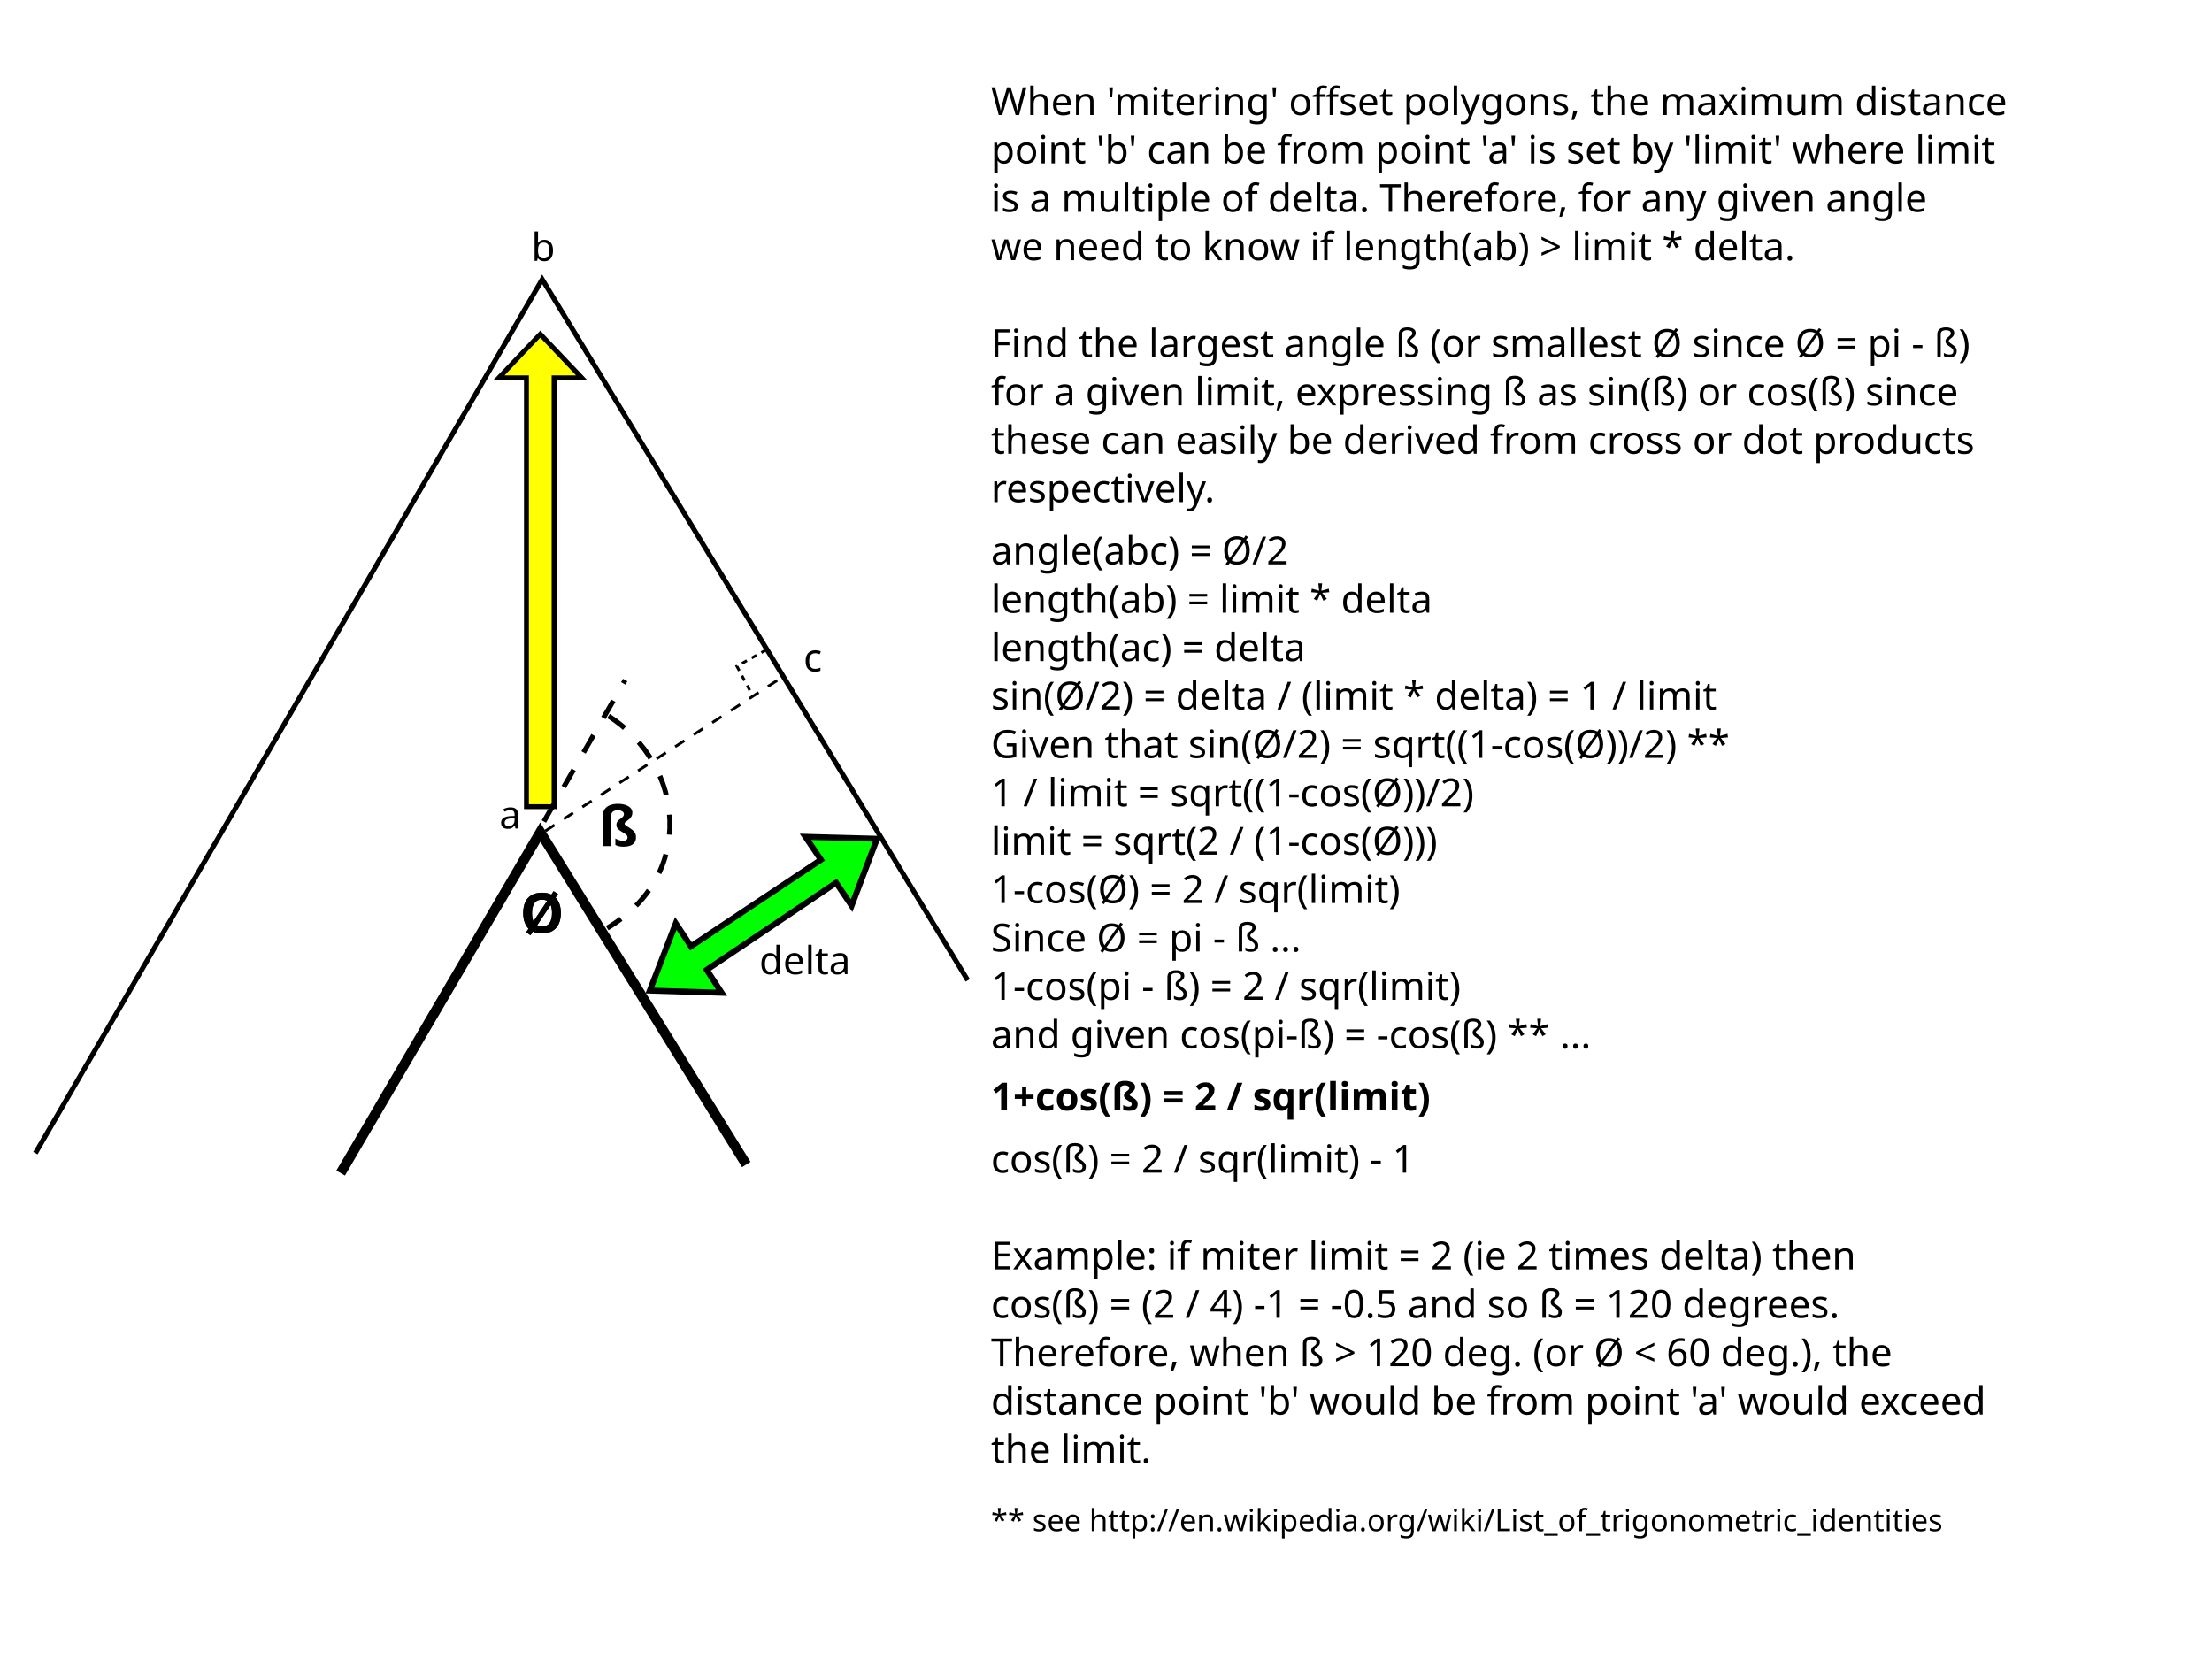
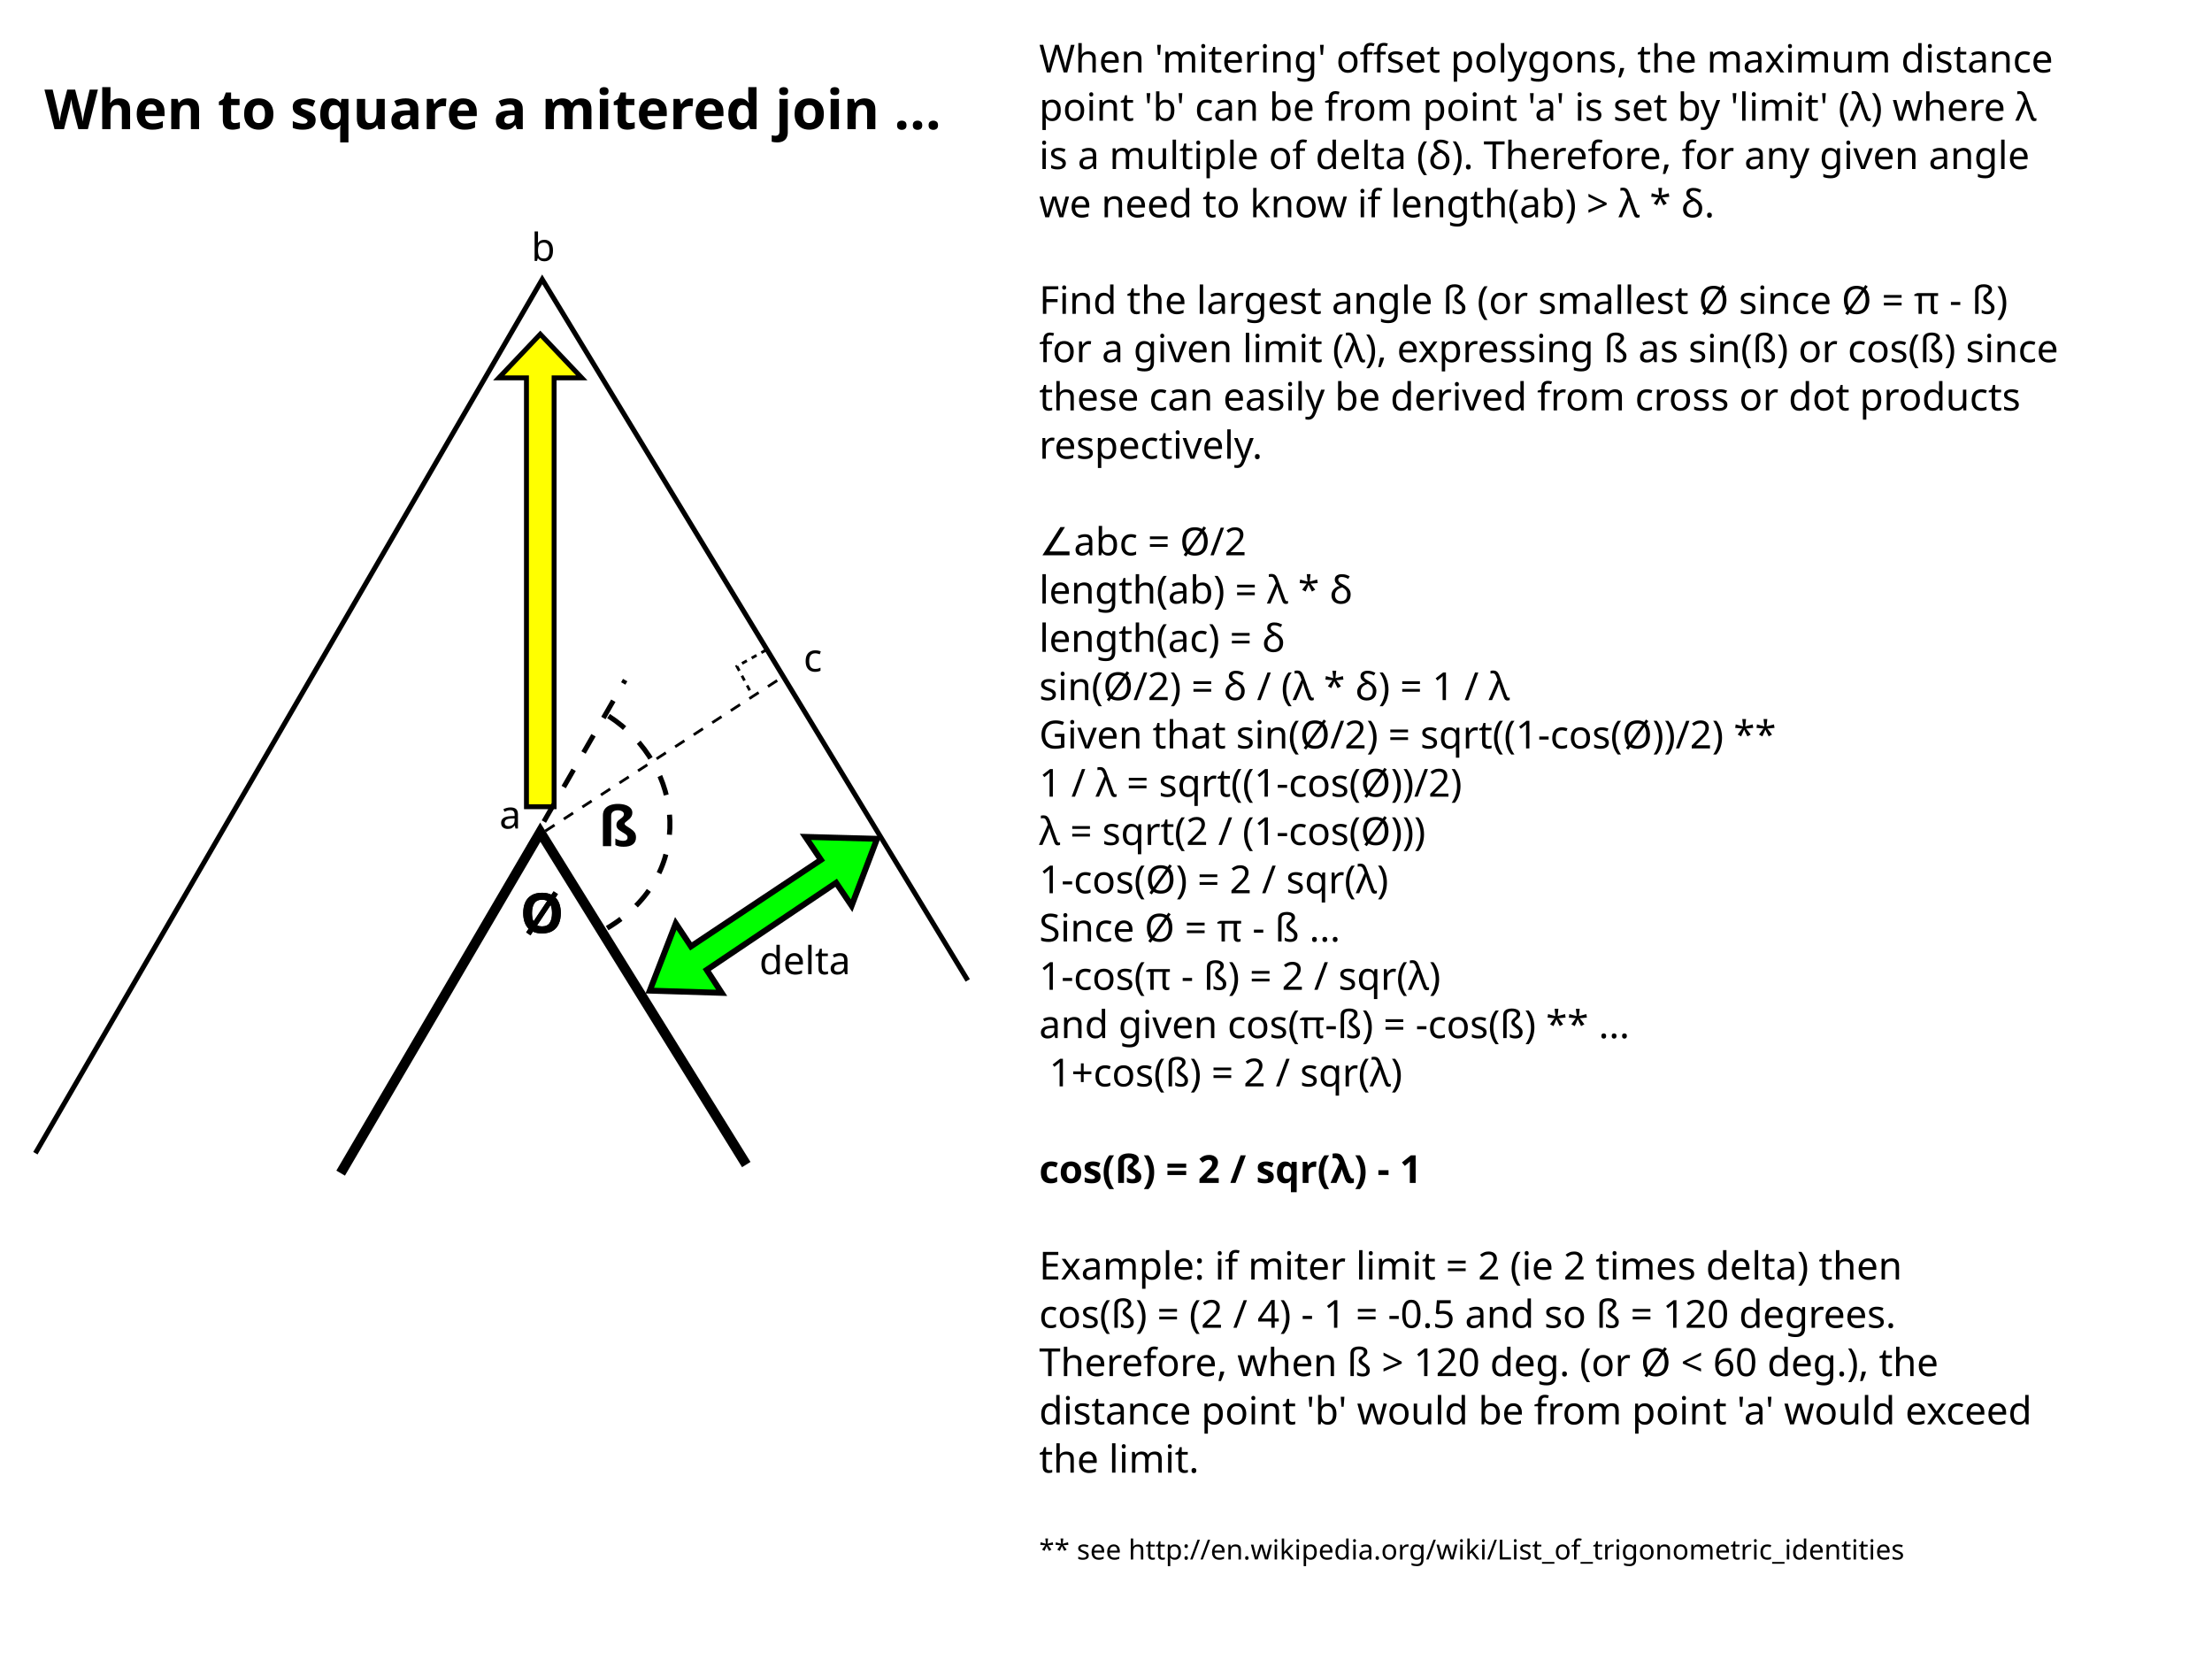
- <svg xmlns="http://www.w3.org/2000/svg" width="800" height="600" id="svg2" version="1.1">
+ <svg xmlns="http://www.w3.org/2000/svg" width="853.333" height="640" id="svg2" version="1.1">
  <defs id="defs4" />
-   <g id="layer1" transform="translate(-407.6,90.95)">
-     <path style="color:#000000;fill:none;stroke:#000000;stroke-width:1;stroke-linecap:butt;stroke-linejoin:miter;stroke-miterlimit:4;stroke-opacity:1;stroke-dasharray:4, 4;stroke-dashoffset:0;marker:none;visibility:visible;display:inline;overflow:visible;enable-background:accumulate" d="m 604.8,209.6 85.8,-55.7" id="path3907" />
-     <path style="color:#000000;fill:none;stroke:#000000;stroke-width:1.8;stroke-linecap:butt;stroke-linejoin:miter;stroke-miterlimit:4;stroke-opacity:1;stroke-dasharray:none;stroke-dashoffset:0;marker:none;visibility:visible;display:inline;overflow:visible;enable-background:accumulate" d="M 420.4,326.1 603.7,10.08 757.6,263.6" id="path2985" />
-     <text xml:space="preserve" style="font-size:20px;font-style:normal;font-variant:normal;font-weight:normal;font-stretch:normal;text-indent:0;text-align:start;text-decoration:none;line-height:125%;letter-spacing:0px;word-spacing:0px;text-transform:none;direction:ltr;block-progression:tb;writing-mode:lr-tb;text-anchor:start;baseline-shift:baseline;color:#000000;fill:#000000;fill-opacity:1;fill-rule:nonzero;stroke:none;stroke-width:1px;marker:none;visibility:visible;display:inline;overflow:visible;enable-background:accumulate;font-family:Tahoma;-inkscape-font-specification:Tahoma" x="624.097" y="215.065" id="text3861">
-       <tspan id="tspan3863" x="624.097" y="215.065" style="font-weight:bold;-inkscape-font-specification:Tahoma Bold">ß</tspan>
+   <g id="layer1" transform="translate(-434.7733,97.01333)">
+     <path style="color:#000000;display:inline;overflow:visible;visibility:visible;fill:none;stroke:#000000;stroke-width:1.067;stroke-linecap:butt;stroke-linejoin:miter;stroke-miterlimit:4;stroke-dasharray:4.267, 4.267;stroke-dashoffset:0;stroke-opacity:1;marker:none;enable-background:accumulate" d="M 645.12,223.573 736.64,164.16" id="path3907" />
+     <path style="color:#000000;display:inline;overflow:visible;visibility:visible;fill:none;stroke:#000000;stroke-width:1.92;stroke-linecap:butt;stroke-linejoin:miter;stroke-miterlimit:4;stroke-dasharray:none;stroke-dashoffset:0;stroke-opacity:1;marker:none;enable-background:accumulate" d="m 448.427,347.84 195.52,-337.088 164.16,270.421" id="path2985" />
+     <text xml:space="preserve" style="color:#000000;font-style:normal;font-variant:normal;font-weight:normal;font-stretch:normal;font-size:12.8px;line-height:0%;font-family:Tahoma;-inkscape-font-specification:Tahoma;text-indent:0;text-align:start;text-decoration:none;text-decoration-line:none;letter-spacing:0px;word-spacing:0px;text-transform:none;writing-mode:lr-tb;direction:ltr;baseline-shift:baseline;text-anchor:start;display:inline;overflow:visible;visibility:visible;fill:#000000;fill-opacity:1;fill-rule:nonzero;stroke:none;stroke-width:1.067px;marker:none;enable-background:accumulate" x="665.704" y="229.402" id="text3861">
+       <tspan id="tspan3863" x="665.704" y="229.402" style="font-weight:bold;font-size:21.333px;line-height:1.25;-inkscape-font-specification:'Tahoma Bold';stroke-width:1.067px">ß</tspan>
    </text>
-     <path id="path3857-2" d="m 603,29.9 15,15.8 -10,0 0,155.1 -10,0 0,-155.1 -10,0 z" style="color:#000000;fill:#ffff00;fill-opacity:1;stroke:#000000;stroke-width:1.776;stroke-linecap:butt;stroke-linejoin:miter;stroke-miterlimit:4;stroke-opacity:1;stroke-dasharray:none;stroke-dashoffset:0;marker:none;visibility:visible;display:inline;overflow:visible;enable-background:accumulate" />
-     <text xml:space="preserve" style="font-size:10px;font-style:normal;font-variant:normal;font-weight:normal;font-stretch:normal;text-indent:0;text-align:start;text-decoration:none;line-height:125%;letter-spacing:0px;word-spacing:0px;text-transform:none;direction:ltr;block-progression:tb;writing-mode:lr-tb;text-anchor:start;baseline-shift:baseline;color:#000000;fill:#000000;fill-opacity:1;fill-rule:nonzero;stroke:none;stroke-width:1px;marker:none;visibility:visible;display:inline;overflow:visible;enable-background:accumulate;font-family:Tahoma;-inkscape-font-specification:Tahoma" x="682.2" y="261.375" id="text3952">
-       <tspan id="tspan3954" x="682.2" y="261.375" style="font-size:14px">delta</tspan>
+     <path id="path3857-2" d="m 643.2,31.893 16,16.853 H 648.533 V 214.187 H 637.867 V 48.747 H 627.2 Z" style="color:#000000;display:inline;overflow:visible;visibility:visible;fill:#ffff00;fill-opacity:1;stroke:#000000;stroke-width:1.894;stroke-linecap:butt;stroke-linejoin:miter;stroke-miterlimit:4;stroke-dasharray:none;stroke-dashoffset:0;stroke-opacity:1;marker:none;enable-background:accumulate" />
+     <text xml:space="preserve" style="color:#000000;font-style:normal;font-variant:normal;font-weight:normal;font-stretch:normal;font-size:12.8px;line-height:0%;font-family:Tahoma;-inkscape-font-specification:Tahoma;text-indent:0;text-align:start;text-decoration:none;text-decoration-line:none;letter-spacing:0px;word-spacing:0px;text-transform:none;writing-mode:lr-tb;direction:ltr;baseline-shift:baseline;text-anchor:start;display:inline;overflow:visible;visibility:visible;fill:#000000;fill-opacity:1;fill-rule:nonzero;stroke:none;stroke-width:1.067px;marker:none;enable-background:accumulate" x="727.68" y="278.8" id="text3952">
+       <tspan id="tspan3954" x="727.68" y="278.8" style="font-size:14.933px;line-height:1.25;stroke-width:1.067px">delta</tspan>
    </text>
-     <text xml:space="preserve" style="font-size:10px;font-style:normal;font-variant:normal;font-weight:normal;font-stretch:normal;text-indent:0;text-align:start;text-decoration:none;line-height:125%;letter-spacing:0px;word-spacing:0px;text-transform:none;direction:ltr;block-progression:tb;writing-mode:lr-tb;text-anchor:start;baseline-shift:baseline;color:#000000;fill:#000000;fill-opacity:1;fill-rule:nonzero;stroke:none;stroke-width:1px;marker:none;visibility:visible;display:inline;overflow:visible;enable-background:accumulate;font-family:Tahoma;-inkscape-font-specification:Tahoma" x="698.2" y="151.875" id="text3977">
-       <tspan id="tspan3979" x="698.2" y="151.875" style="font-size:14px">c</tspan>
+     <text xml:space="preserve" style="color:#000000;font-style:normal;font-variant:normal;font-weight:normal;font-stretch:normal;font-size:12.8px;line-height:0%;font-family:Tahoma;-inkscape-font-specification:Tahoma;text-indent:0;text-align:start;text-decoration:none;text-decoration-line:none;letter-spacing:0px;word-spacing:0px;text-transform:none;writing-mode:lr-tb;direction:ltr;baseline-shift:baseline;text-anchor:start;display:inline;overflow:visible;visibility:visible;fill:#000000;fill-opacity:1;fill-rule:nonzero;stroke:none;stroke-width:1.067px;marker:none;enable-background:accumulate" x="744.747" y="162" id="text3977">
+       <tspan id="tspan3979" x="744.747" y="162" style="font-size:14.933px;line-height:1.25;stroke-width:1.067px">c</tspan>
    </text>
-     <text xml:space="preserve" style="font-size:10px;font-style:normal;font-variant:normal;font-weight:normal;font-stretch:normal;text-indent:0;text-align:start;text-decoration:none;line-height:125%;letter-spacing:0px;word-spacing:0px;text-transform:none;direction:ltr;block-progression:tb;writing-mode:lr-tb;text-anchor:start;baseline-shift:baseline;color:#000000;fill:#000000;fill-opacity:1;fill-rule:nonzero;stroke:none;stroke-width:1px;marker:none;visibility:visible;display:inline;overflow:visible;enable-background:accumulate;font-family:Tahoma;-inkscape-font-specification:Tahoma" x="599.761" y="3.396" id="text3977-5-1-2">
-       <tspan id="tspan3979-1-5-7" x="599.761" y="3.396" style="font-size:14px">b</tspan>
+     <text xml:space="preserve" style="color:#000000;font-style:normal;font-variant:normal;font-weight:normal;font-stretch:normal;font-size:12.8px;line-height:0%;font-family:Tahoma;-inkscape-font-specification:Tahoma;text-indent:0;text-align:start;text-decoration:none;text-decoration-line:none;letter-spacing:0px;word-spacing:0px;text-transform:none;writing-mode:lr-tb;direction:ltr;baseline-shift:baseline;text-anchor:start;display:inline;overflow:visible;visibility:visible;fill:#000000;fill-opacity:1;fill-rule:nonzero;stroke:none;stroke-width:1.067px;marker:none;enable-background:accumulate" x="639.745" y="3.622" id="text3977-5-1-2">
+       <tspan id="tspan3979-1-5-7" x="639.745" y="3.622" style="font-size:14.933px;line-height:1.25;stroke-width:1.067px">b</tspan>
    </text>
-     <text xml:space="preserve" style="font-size:14px;font-style:normal;font-variant:normal;font-weight:normal;font-stretch:normal;text-indent:0;text-align:start;text-decoration:none;line-height:125%;letter-spacing:0px;word-spacing:0px;text-transform:none;direction:ltr;block-progression:tb;writing-mode:lr-tb;text-anchor:start;baseline-shift:baseline;color:#000000;fill:#000000;fill-opacity:1;fill-rule:nonzero;stroke:none;stroke-width:1px;marker:none;visibility:visible;display:inline;overflow:visible;enable-background:accumulate;font-family:Tahoma;-inkscape-font-specification:Tahoma" x="766" y="-49.35" id="text4077">
-       <tspan x="766" y="-49.35" id="tspan4087">When 'mitering' offset polygons, the maximum distance </tspan>
-       <tspan x="766" y="-31.85" id="tspan3063">point 'b' can be from point 'a' is set by 'limit' where limit </tspan>
-       <tspan x="766" y="-14.35" id="tspan3065">is a multiple of delta. Therefore, for any given angle</tspan>
-       <tspan x="766" y="3.15" id="tspan3067">we need to know if length(ab) &gt; limit * delta.</tspan>
-       <tspan x="766" y="20.65" id="tspan4083" />
-       <tspan x="766" y="38.15" id="tspan3890">Find the largest angle ß (or smallest Ø since Ø = pi - ß) </tspan>
-       <tspan x="766" y="55.65" id="tspan3904">for a given limit, expressing ß as sin(ß) or cos(ß) since</tspan>
-       <tspan x="766" y="73.15" id="tspan3908">these can easily be derived from cross or dot products </tspan>
-       <tspan x="766" y="90.65" id="tspan3916">respectively.</tspan>
-       <tspan x="766" y="98.598" id="tspan3884" style="font-size:4px"> </tspan>
-       <tspan x="766" y="113.15" id="tspan3888">angle(abc) = Ø/2 </tspan>
-       <tspan x="766" y="130.65" id="tspan3083">length(ab) = limit * delta</tspan>
-       <tspan x="766" y="148.15" id="tspan3087">length(ac) = delta</tspan>
-       <tspan x="766" y="165.65" id="tspan3089">sin(Ø/2) = delta / (limit * delta) = 1 / limit</tspan>
-       <tspan x="766" y="183.15" id="tspan3157">Given that sin(Ø/2) = sqrt((1-cos(Ø))/2) **</tspan>
-       <tspan x="766" y="200.65" id="tspan3151">1 / limit = sqrt((1-cos(Ø))/2)</tspan>
-       <tspan x="766" y="218.15" id="tspan3161">limit = sqrt(2 / (1-cos(Ø)))</tspan>
-       <tspan x="766" y="235.65" id="tspan3815" style="font-weight:normal">1-cos(Ø) = 2 / sqr(limit) </tspan>
-       <tspan x="766" y="253.15" id="tspan3043">Since Ø = pi - ß ...</tspan>
-       <tspan x="766" y="270.65" id="tspan3868">1-cos(pi - ß) = 2 / sqr(limit)</tspan>
-       <tspan x="766" y="288.15" id="tspan3047">and given cos(pi-ß) = -cos(ß) ** ... </tspan>
-       <tspan x="766" y="296.098" style="font-size:4px;font-weight:normal" id="tspan3823"> </tspan>
-       <tspan x="766" y="310.65" style="font-weight:bold" id="tspan3122">1+cos(ß) = 2 / sqr(limit) </tspan>
-       <tspan x="766" y="318.598" style="font-size:4px;font-weight:normal" id="tspan3118"> </tspan>
-       <tspan x="766" y="333.15" style="font-weight:normal" id="tspan3114">cos(ß) = 2 / sqr(limit) - 1</tspan>
-       <tspan x="766" y="350.65" style="font-weight:bold" id="tspan3051" />
-       <tspan x="766" y="368.15" style="font-weight:normal" id="tspan3066">Example: if miter limit = 2 (ie 2 times delta) then </tspan>
-       <tspan x="766" y="385.65" style="font-weight:normal" id="tspan3070">cos(ß) = (2 / 4) -1 = -0.5 and so ß = 120 degrees. </tspan>
-       <tspan x="766" y="403.15" style="font-weight:normal" id="tspan3072">Therefore, when ß &gt; 120 deg. (or Ø &lt; 60 deg.), the</tspan>
-       <tspan x="766" y="420.65" style="font-weight:normal" id="tspan3090">distance point 'b' would be from point 'a' would exceed </tspan>
-       <tspan x="766" y="438.15" style="font-weight:normal" id="tspan3094">the limit.</tspan>
-       <tspan x="766" y="446.098" id="tspan3171" style="font-size:4px;font-weight:bold">   </tspan>
-       <tspan x="766" y="451.098" style="font-size:4px;font-weight:bold" id="tspan3049" />
-       <tspan x="766" y="462.785" id="tspan3163" style="font-size:11px">** see http://en.wikipedia.org/wiki/List_of_trigonometric_identities</tspan>
-       <tspan x="766" y="476.535" id="tspan3153" />
-       <tspan x="766" y="490.285" id="tspan3145" />
-       <tspan x="766" y="504.035" id="tspan4124" style="font-weight:bold" />
-       <tspan x="766" y="517.784" id="tspan4116" />
-       <tspan x="766" y="531.534" id="tspan4095" />
+     <text xml:space="preserve" style="color:#000000;font-style:normal;font-variant:normal;font-weight:normal;font-stretch:normal;font-size:12.8px;line-height:0%;font-family:Tahoma;-inkscape-font-specification:Tahoma;text-indent:0;text-align:start;text-decoration:none;text-decoration-line:none;letter-spacing:0px;word-spacing:0px;text-transform:none;writing-mode:lr-tb;direction:ltr;baseline-shift:baseline;text-anchor:start;display:inline;overflow:visible;visibility:visible;fill:#000000;fill-opacity:1;fill-rule:nonzero;stroke:none;stroke-width:1.067px;marker:none;enable-background:accumulate" x="835.645" y="-69.074" id="text4077">
+       <tspan x="835.645" y="-69.074" id="tspan4087" style="font-style:normal;font-variant:normal;font-weight:normal;font-stretch:normal;font-size:14.9px;line-height:1.25;font-family:sans-serif;-inkscape-font-specification:'sans-serif, Normal';font-variant-ligatures:normal;font-variant-caps:normal;font-variant-numeric:normal;font-feature-settings:normal;text-align:start;writing-mode:lr-tb;text-anchor:start;stroke-width:1.067px">When 'mitering' offset polygons, the maximum distance </tspan>
+       <tspan x="835.645" y="-50.449" id="tspan3063" style="font-style:normal;font-variant:normal;font-weight:normal;font-stretch:normal;font-size:14.9px;line-height:1.25;font-family:sans-serif;-inkscape-font-specification:'sans-serif, Normal';font-variant-ligatures:normal;font-variant-caps:normal;font-variant-numeric:normal;font-feature-settings:normal;text-align:start;writing-mode:lr-tb;text-anchor:start;stroke-width:1.067px">point 'b' can be from point 'a' is set by 'limit' (λ) where λ</tspan>
+       <tspan x="835.645" y="-31.824" id="tspan3065" style="font-style:normal;font-variant:normal;font-weight:normal;font-stretch:normal;font-size:14.9px;line-height:1.25;font-family:sans-serif;-inkscape-font-specification:'sans-serif, Normal';font-variant-ligatures:normal;font-variant-caps:normal;font-variant-numeric:normal;font-feature-settings:normal;text-align:start;writing-mode:lr-tb;text-anchor:start;stroke-width:1.067px">is a multiple of delta (δ). Therefore, for any given angle</tspan>
+       <tspan x="835.645" y="-13.199" id="tspan3067" style="font-style:normal;font-variant:normal;font-weight:normal;font-stretch:normal;font-size:14.9px;line-height:1.25;font-family:sans-serif;-inkscape-font-specification:'sans-serif, Normal';font-variant-ligatures:normal;font-variant-caps:normal;font-variant-numeric:normal;font-feature-settings:normal;text-align:start;writing-mode:lr-tb;text-anchor:start;stroke-width:1.067px">we need to know if length(ab) &gt; λ * δ.</tspan>
+       <tspan x="835.645" y="5.426" id="tspan4083" style="font-style:normal;font-variant:normal;font-weight:normal;font-stretch:normal;font-size:14.9px;line-height:1.25;font-family:sans-serif;-inkscape-font-specification:'sans-serif, Normal';font-variant-ligatures:normal;font-variant-caps:normal;font-variant-numeric:normal;font-feature-settings:normal;text-align:start;writing-mode:lr-tb;text-anchor:start;stroke-width:1.067px"> </tspan>
+       <tspan x="835.645" y="24.051" id="tspan3890" style="font-style:normal;font-variant:normal;font-weight:normal;font-stretch:normal;font-size:14.9px;line-height:1.25;font-family:sans-serif;-inkscape-font-specification:'sans-serif, Normal';font-variant-ligatures:normal;font-variant-caps:normal;font-variant-numeric:normal;font-feature-settings:normal;text-align:start;writing-mode:lr-tb;text-anchor:start;stroke-width:1.067px">Find the largest angle ß (or smallest Ø since Ø = π - ß) </tspan>
+       <tspan x="835.645" y="42.676" id="tspan3904" style="font-style:normal;font-variant:normal;font-weight:normal;font-stretch:normal;font-size:14.9px;line-height:1.25;font-family:sans-serif;-inkscape-font-specification:'sans-serif, Normal';font-variant-ligatures:normal;font-variant-caps:normal;font-variant-numeric:normal;font-feature-settings:normal;text-align:start;writing-mode:lr-tb;text-anchor:start;stroke-width:1.067px">for a given limit (λ), expressing ß as sin(ß) or cos(ß) since</tspan>
+       <tspan x="835.645" y="61.301" id="tspan3908" style="font-style:normal;font-variant:normal;font-weight:normal;font-stretch:normal;font-size:14.9px;line-height:1.25;font-family:sans-serif;-inkscape-font-specification:'sans-serif, Normal';font-variant-ligatures:normal;font-variant-caps:normal;font-variant-numeric:normal;font-feature-settings:normal;text-align:start;writing-mode:lr-tb;text-anchor:start;stroke-width:1.067px">these can easily be derived from cross or dot products </tspan>
+       <tspan x="835.645" y="79.926" id="tspan3916" style="font-style:normal;font-variant:normal;font-weight:normal;font-stretch:normal;font-size:14.9px;line-height:1.25;font-family:sans-serif;-inkscape-font-specification:'sans-serif, Normal';font-variant-ligatures:normal;font-variant-caps:normal;font-variant-numeric:normal;font-feature-settings:normal;text-align:start;writing-mode:lr-tb;text-anchor:start;stroke-width:1.067px">respectively.</tspan>
+       <tspan x="835.645" y="98.551" id="tspan3884" style="font-style:normal;font-variant:normal;font-weight:normal;font-stretch:normal;font-size:14.9px;line-height:1.25;font-family:sans-serif;-inkscape-font-specification:'sans-serif, Normal';font-variant-ligatures:normal;font-variant-caps:normal;font-variant-numeric:normal;font-feature-settings:normal;text-align:start;writing-mode:lr-tb;text-anchor:start;stroke-width:1.067px"> </tspan>
+       <tspan x="835.645" y="117.176" id="tspan3888" style="font-style:normal;font-variant:normal;font-weight:normal;font-stretch:normal;font-size:14.9px;line-height:1.25;font-family:sans-serif;-inkscape-font-specification:'sans-serif, Normal';font-variant-ligatures:normal;font-variant-caps:normal;font-variant-numeric:normal;font-feature-settings:normal;text-align:start;writing-mode:lr-tb;text-anchor:start;stroke-width:1.067px">∠abc = Ø/2 </tspan>
+       <tspan x="835.645" y="135.801" id="tspan3083" style="font-style:normal;font-variant:normal;font-weight:normal;font-stretch:normal;font-size:14.9px;line-height:1.25;font-family:sans-serif;-inkscape-font-specification:'sans-serif, Normal';font-variant-ligatures:normal;font-variant-caps:normal;font-variant-numeric:normal;font-feature-settings:normal;text-align:start;writing-mode:lr-tb;text-anchor:start;stroke-width:1.067px">length(ab) = λ * δ</tspan>
+       <tspan x="835.645" y="154.426" id="tspan3087" style="font-style:normal;font-variant:normal;font-weight:normal;font-stretch:normal;font-size:14.9px;line-height:1.25;font-family:sans-serif;-inkscape-font-specification:'sans-serif, Normal';font-variant-ligatures:normal;font-variant-caps:normal;font-variant-numeric:normal;font-feature-settings:normal;text-align:start;writing-mode:lr-tb;text-anchor:start;stroke-width:1.067px">length(ac) = δ</tspan>
+       <tspan x="835.645" y="173.051" id="tspan3089" style="font-style:normal;font-variant:normal;font-weight:normal;font-stretch:normal;font-size:14.9px;line-height:1.25;font-family:sans-serif;-inkscape-font-specification:'sans-serif, Normal';font-variant-ligatures:normal;font-variant-caps:normal;font-variant-numeric:normal;font-feature-settings:normal;text-align:start;writing-mode:lr-tb;text-anchor:start;stroke-width:1.067px">sin(Ø/2) = δ / (λ * δ) = 1 / λ</tspan>
+       <tspan x="835.645" y="191.676" id="tspan3157" style="font-style:normal;font-variant:normal;font-weight:normal;font-stretch:normal;font-size:14.9px;line-height:1.25;font-family:sans-serif;-inkscape-font-specification:'sans-serif, Normal';font-variant-ligatures:normal;font-variant-caps:normal;font-variant-numeric:normal;font-feature-settings:normal;text-align:start;writing-mode:lr-tb;text-anchor:start;stroke-width:1.067px">Given that sin(Ø/2) = sqrt((1-cos(Ø))/2) **</tspan>
+       <tspan x="835.645" y="210.301" id="tspan3151" style="font-style:normal;font-variant:normal;font-weight:normal;font-stretch:normal;font-size:14.9px;line-height:1.25;font-family:sans-serif;-inkscape-font-specification:'sans-serif, Normal';font-variant-ligatures:normal;font-variant-caps:normal;font-variant-numeric:normal;font-feature-settings:normal;text-align:start;writing-mode:lr-tb;text-anchor:start;stroke-width:1.067px">1 / λ = sqrt((1-cos(Ø))/2)</tspan>
+       <tspan x="835.645" y="228.926" id="tspan3161" style="font-style:normal;font-variant:normal;font-weight:normal;font-stretch:normal;font-size:14.9px;line-height:1.25;font-family:sans-serif;-inkscape-font-specification:'sans-serif, Normal';font-variant-ligatures:normal;font-variant-caps:normal;font-variant-numeric:normal;font-feature-settings:normal;text-align:start;writing-mode:lr-tb;text-anchor:start;stroke-width:1.067px">λ = sqrt(2 / (1-cos(Ø)))</tspan>
+       <tspan x="835.645" y="247.551" id="tspan3815" style="font-style:normal;font-variant:normal;font-weight:normal;font-stretch:normal;font-size:14.9px;line-height:1.25;font-family:sans-serif;-inkscape-font-specification:'sans-serif, Normal';font-variant-ligatures:normal;font-variant-caps:normal;font-variant-numeric:normal;font-feature-settings:normal;text-align:start;writing-mode:lr-tb;text-anchor:start;stroke-width:1.067px">1-cos(Ø) = 2 / sqr(λ) </tspan>
+       <tspan x="835.645" y="266.176" id="tspan3043" style="font-style:normal;font-variant:normal;font-weight:normal;font-stretch:normal;font-size:14.9px;line-height:1.25;font-family:sans-serif;-inkscape-font-specification:'sans-serif, Normal';font-variant-ligatures:normal;font-variant-caps:normal;font-variant-numeric:normal;font-feature-settings:normal;text-align:start;writing-mode:lr-tb;text-anchor:start;stroke-width:1.067px">Since Ø = π - ß ...</tspan>
+       <tspan x="835.645" y="284.801" id="tspan3868" style="font-style:normal;font-variant:normal;font-weight:normal;font-stretch:normal;font-size:14.9px;line-height:1.25;font-family:sans-serif;-inkscape-font-specification:'sans-serif, Normal';font-variant-ligatures:normal;font-variant-caps:normal;font-variant-numeric:normal;font-feature-settings:normal;text-align:start;writing-mode:lr-tb;text-anchor:start;stroke-width:1.067px">1-cos(π - ß) = 2 / sqr(λ)</tspan>
+       <tspan x="835.645" y="303.426" id="tspan3047" style="font-style:normal;font-variant:normal;font-weight:normal;font-stretch:normal;font-size:14.9px;line-height:1.25;font-family:sans-serif;-inkscape-font-specification:'sans-serif, Normal';font-variant-ligatures:normal;font-variant-caps:normal;font-variant-numeric:normal;font-feature-settings:normal;text-align:start;writing-mode:lr-tb;text-anchor:start;stroke-width:1.067px">and given cos(π-ß) = -cos(ß) ** ... </tspan>
+       <tspan x="835.645" y="322.051" style="font-style:normal;font-variant:normal;font-weight:normal;font-stretch:normal;font-size:14.9px;line-height:1.25;font-family:sans-serif;-inkscape-font-specification:'sans-serif, Normal';font-variant-ligatures:normal;font-variant-caps:normal;font-variant-numeric:normal;font-feature-settings:normal;text-align:start;writing-mode:lr-tb;text-anchor:start;stroke-width:1.067px" id="tspan3122"> 1+cos(ß) = 2 / sqr(λ) </tspan>
+       <tspan x="835.645" y="340.676" style="font-style:normal;font-variant:normal;font-weight:normal;font-stretch:normal;font-size:14.9px;line-height:1.25;font-family:sans-serif;-inkscape-font-specification:'sans-serif, Normal';font-variant-ligatures:normal;font-variant-caps:normal;font-variant-numeric:normal;font-feature-settings:normal;text-align:start;writing-mode:lr-tb;text-anchor:start;stroke-width:1.067px" id="tspan3118"> </tspan>
+       <tspan x="835.645" y="359.301" style="font-style:normal;font-variant:normal;font-weight:bold;font-stretch:normal;font-size:14.9px;line-height:1.25;font-family:sans-serif;-inkscape-font-specification:'sans-serif, Normal';font-variant-ligatures:normal;font-variant-caps:normal;font-variant-numeric:normal;font-feature-settings:normal;text-align:start;writing-mode:lr-tb;text-anchor:start;stroke-width:1.067px" id="tspan3114">cos(ß) = 2 / sqr(λ) - 1</tspan>
+       <tspan x="835.645" y="377.926" style="font-style:normal;font-variant:normal;font-weight:normal;font-stretch:normal;font-size:14.9px;line-height:1.25;font-family:sans-serif;-inkscape-font-specification:'sans-serif, Normal';font-variant-ligatures:normal;font-variant-caps:normal;font-variant-numeric:normal;font-feature-settings:normal;text-align:start;writing-mode:lr-tb;text-anchor:start;stroke-width:1.067px" id="tspan3051"> </tspan>
+       <tspan x="835.645" y="396.551" style="font-style:normal;font-variant:normal;font-weight:normal;font-stretch:normal;font-size:14.9px;line-height:1.25;font-family:sans-serif;-inkscape-font-specification:'sans-serif, Normal';font-variant-ligatures:normal;font-variant-caps:normal;font-variant-numeric:normal;font-feature-settings:normal;text-align:start;writing-mode:lr-tb;text-anchor:start;stroke-width:1.067px" id="tspan3066">Example: if miter limit = 2 (ie 2 times delta) then </tspan>
+       <tspan x="835.645" y="415.176" style="font-style:normal;font-variant:normal;font-weight:normal;font-stretch:normal;font-size:14.9px;line-height:1.25;font-family:sans-serif;-inkscape-font-specification:'sans-serif, Normal';font-variant-ligatures:normal;font-variant-caps:normal;font-variant-numeric:normal;font-feature-settings:normal;text-align:start;writing-mode:lr-tb;text-anchor:start;stroke-width:1.067px" id="tspan3070">cos(ß) = (2 / 4) - 1 = -0.5 and so ß = 120 degrees. </tspan>
+       <tspan x="835.645" y="433.801" style="font-style:normal;font-variant:normal;font-weight:normal;font-stretch:normal;font-size:14.9px;line-height:1.25;font-family:sans-serif;-inkscape-font-specification:'sans-serif, Normal';font-variant-ligatures:normal;font-variant-caps:normal;font-variant-numeric:normal;font-feature-settings:normal;text-align:start;writing-mode:lr-tb;text-anchor:start;stroke-width:1.067px" id="tspan3072">Therefore, when ß &gt; 120 deg. (or Ø &lt; 60 deg.), the</tspan>
+       <tspan x="835.645" y="452.426" style="font-style:normal;font-variant:normal;font-weight:normal;font-stretch:normal;font-size:14.9px;line-height:1.25;font-family:sans-serif;-inkscape-font-specification:'sans-serif, Normal';font-variant-ligatures:normal;font-variant-caps:normal;font-variant-numeric:normal;font-feature-settings:normal;text-align:start;writing-mode:lr-tb;text-anchor:start;stroke-width:1.067px" id="tspan3090">distance point 'b' would be from point 'a' would exceed </tspan>
+       <tspan x="835.645" y="471.051" style="font-style:normal;font-variant:normal;font-weight:normal;font-stretch:normal;font-size:14.9px;line-height:1.25;font-family:sans-serif;-inkscape-font-specification:'sans-serif, Normal';font-variant-ligatures:normal;font-variant-caps:normal;font-variant-numeric:normal;font-feature-settings:normal;text-align:start;writing-mode:lr-tb;text-anchor:start;stroke-width:1.067px" id="tspan3094">the limit.</tspan>
+       <tspan x="835.645" y="489.676" id="tspan3171" style="font-style:normal;font-variant:normal;font-weight:normal;font-stretch:normal;font-size:14.9px;line-height:1.25;font-family:sans-serif;-inkscape-font-specification:'sans-serif, Normal';font-variant-ligatures:normal;font-variant-caps:normal;font-variant-numeric:normal;font-feature-settings:normal;text-align:start;writing-mode:lr-tb;text-anchor:start;stroke-width:1.067px"> </tspan>
+       <tspan x="835.645" y="498.796" style="font-style:normal;font-variant:normal;font-weight:normal;font-stretch:normal;font-size:14.9px;line-height:1.25;font-family:sans-serif;-inkscape-font-specification:'sans-serif, Normal';font-variant-ligatures:normal;font-variant-caps:normal;font-variant-numeric:normal;font-feature-settings:normal;text-align:start;writing-mode:lr-tb;text-anchor:start;stroke-width:1.067px" id="tspan3049" />
+       <tspan x="835.645" y="504.556" id="tspan4095" style="font-style:normal;font-variant:normal;font-weight:normal;font-stretch:normal;font-size:10.667px;line-height:1.25;font-family:sans-serif;-inkscape-font-specification:'sans-serif, Normal';font-variant-ligatures:normal;font-variant-caps:normal;font-variant-numeric:normal;font-feature-settings:normal;text-align:start;writing-mode:lr-tb;text-anchor:start;stroke-width:1.067px">** see http://en.wikipedia.org/wiki/List_of_trigonometric_identities </tspan>
    </text>
-     <path style="color:#000000;fill:none;stroke:#000000;stroke-width:1;stroke-linecap:butt;stroke-linejoin:miter;stroke-miterlimit:4;stroke-opacity:1;stroke-dasharray:2, 2;stroke-dashoffset:0;marker:none;visibility:visible;display:inline;overflow:visible;enable-background:accumulate" d="m 684.7,144.1 -10.6,5.9 5.4,10.1" id="path4091" />
-     <text xml:space="preserve" style="font-size:10px;font-style:normal;font-variant:normal;font-weight:normal;font-stretch:normal;text-indent:0;text-align:start;text-decoration:none;line-height:125%;letter-spacing:0px;word-spacing:0px;text-transform:none;direction:ltr;block-progression:tb;writing-mode:lr-tb;text-anchor:start;baseline-shift:baseline;color:#000000;fill:#000000;fill-opacity:1;fill-rule:nonzero;stroke:none;stroke-width:1px;marker:none;visibility:visible;display:inline;overflow:visible;enable-background:accumulate;font-family:Tahoma;-inkscape-font-specification:Tahoma" x="588.197" y="208.672" id="text3977-1">
-       <tspan id="tspan3979-7" x="588.197" y="208.672" style="font-size:14px">a</tspan>
+     <path style="color:#000000;display:inline;overflow:visible;visibility:visible;fill:none;stroke:#000000;stroke-width:1.067;stroke-linecap:butt;stroke-linejoin:miter;stroke-miterlimit:4;stroke-dasharray:2.133, 2.133;stroke-dashoffset:0;stroke-opacity:1;marker:none;enable-background:accumulate" d="M 730.347,153.707 719.04,160 l 5.76,10.773" id="path4091" />
+     <text xml:space="preserve" style="color:#000000;font-style:normal;font-variant:normal;font-weight:normal;font-stretch:normal;font-size:12.8px;line-height:0%;font-family:Tahoma;-inkscape-font-specification:Tahoma;text-indent:0;text-align:start;text-decoration:none;text-decoration-line:none;letter-spacing:0px;word-spacing:0px;text-transform:none;writing-mode:lr-tb;direction:ltr;baseline-shift:baseline;text-anchor:start;display:inline;overflow:visible;visibility:visible;fill:#000000;fill-opacity:1;fill-rule:nonzero;stroke:none;stroke-width:1.067px;marker:none;enable-background:accumulate" x="627.411" y="222.583" id="text3977-1">
+       <tspan id="tspan3979-7" x="627.411" y="222.583" style="font-size:14.933px;line-height:1.25;stroke-width:1.067px">a</tspan>
    </text>
-     <g id="g3841" transform="translate(400,-20.7)">
-       <path id="path3026" d="M 175.6,276.8 233.7,175.7" style="color:#000000;fill:none;stroke:#000000;stroke-width:1.8;stroke-linecap:butt;stroke-linejoin:miter;stroke-miterlimit:4;stroke-opacity:1;stroke-dasharray:7.2, 7.2;stroke-dashoffset:0;marker:none;visibility:visible;display:inline;overflow:visible;enable-background:accumulate" />
-       <path id="path3809" d="m 227.7,188.7 c 27.7,17.9 31.6,57.6 -0.5,76.7" style="color:#000000;fill:none;stroke:#000000;stroke-width:1.81;stroke-linecap:butt;stroke-linejoin:miter;stroke-miterlimit:4;stroke-opacity:1;stroke-dasharray:7.24, 7.24;stroke-dashoffset:0;marker:none;visibility:visible;display:inline;overflow:visible;enable-background:accumulate" />
+     <g id="g3841" transform="translate(426.6667,-22.08)">
+       <path id="path3026" d="M 187.307,295.253 249.28,187.413" style="color:#000000;display:inline;overflow:visible;visibility:visible;fill:none;stroke:#000000;stroke-width:1.92;stroke-linecap:butt;stroke-linejoin:miter;stroke-miterlimit:4;stroke-dasharray:7.68, 7.68;stroke-dashoffset:0;stroke-opacity:1;marker:none;enable-background:accumulate" />
+       <path id="path3809" d="m 242.88,201.28 c 29.547,19.093 33.707,61.44 -0.533,81.813" style="color:#000000;display:inline;overflow:visible;visibility:visible;fill:none;stroke:#000000;stroke-width:1.931;stroke-linecap:butt;stroke-linejoin:miter;stroke-miterlimit:4;stroke-dasharray:7.723, 7.723;stroke-dashoffset:0;stroke-opacity:1;marker:none;enable-background:accumulate" />
    </g>
-     <path style="color:#000000;fill:#00ff00;fill-opacity:1;stroke:#000000;stroke-width:2.138;stroke-linecap:butt;stroke-linejoin:miter;stroke-miterlimit:4;stroke-opacity:1;stroke-dasharray:none;stroke-dashoffset:0;marker:none;visibility:visible;display:inline;overflow:visible;enable-background:accumulate" d="m 724.8,212.4 -9.2,24.2 -5.6,-8.3 -46.8,31.5 5.4,8.3 -26,-0.8 9.4,-24.3 5.5,8.3 47,-31.3 -5.6,-8.3 z" id="path3777-9" />
-     <text xml:space="preserve" style="font-size:14px;font-style:normal;font-variant:normal;font-weight:normal;font-stretch:normal;text-indent:0;text-align:start;text-decoration:none;line-height:125%;letter-spacing:0px;word-spacing:0px;text-transform:none;direction:ltr;block-progression:tb;writing-mode:lr-tb;text-anchor:start;baseline-shift:baseline;color:#000000;fill:#000000;fill-opacity:1;fill-rule:nonzero;stroke:none;stroke-width:1px;marker:none;visibility:visible;display:inline;overflow:visible;enable-background:accumulate;font-family:Tahoma;-inkscape-font-specification:Tahoma" x="595.669" y="246.41" id="text3845">
-       <tspan id="tspan3847" x="595.669" y="246.41" style="font-size:20px;font-weight:bold;-inkscape-font-specification:Tahoma Bold">Ø</tspan>
+     <path style="color:#000000;display:inline;overflow:visible;visibility:visible;fill:#00ff00;fill-opacity:1;stroke:#000000;stroke-width:2.281;stroke-linecap:butt;stroke-linejoin:miter;stroke-miterlimit:4;stroke-dasharray:none;stroke-dashoffset:0;stroke-opacity:1;marker:none;enable-background:accumulate" d="m 773.12,226.56 -9.813,25.813 -5.973,-8.853 -49.92,33.6 5.76,8.853 L 685.44,285.12 l 10.027,-25.92 5.867,8.853 50.133,-33.387 -5.973,-8.853 z" id="path3777-9" />
+     <text xml:space="preserve" style="color:#000000;font-style:normal;font-variant:normal;font-weight:normal;font-stretch:normal;font-size:12.8px;line-height:0%;font-family:Tahoma;-inkscape-font-specification:Tahoma;text-indent:0;text-align:start;text-decoration:none;text-decoration-line:none;letter-spacing:0px;word-spacing:0px;text-transform:none;writing-mode:lr-tb;direction:ltr;baseline-shift:baseline;text-anchor:start;display:inline;overflow:visible;visibility:visible;fill:#000000;fill-opacity:1;fill-rule:nonzero;stroke:none;stroke-width:1.067px;marker:none;enable-background:accumulate" x="635.381" y="262.838" id="text3845">
+       <tspan id="tspan3847" x="635.381" y="262.838" style="font-weight:bold;font-size:21.333px;line-height:1.25;-inkscape-font-specification:'Tahoma Bold';stroke-width:1.067px">Ø</tspan>
    </text>
-     <text id="text3849" y="246.41" x="595.669" style="font-size:14px;font-style:normal;font-variant:normal;font-weight:normal;font-stretch:normal;text-indent:0;text-align:start;text-decoration:none;line-height:125%;letter-spacing:0px;word-spacing:0px;text-transform:none;direction:ltr;block-progression:tb;writing-mode:lr-tb;text-anchor:start;baseline-shift:baseline;color:#000000;fill:#000000;fill-opacity:1;fill-rule:nonzero;stroke:none;stroke-width:1px;marker:none;visibility:visible;display:inline;overflow:visible;enable-background:accumulate;font-family:Tahoma;-inkscape-font-specification:Tahoma" xml:space="preserve">
-       <tspan style="font-size:20px;font-weight:bold;-inkscape-font-specification:Tahoma Bold" y="246.41" x="595.669" id="tspan3851">Ø</tspan>
+     <text id="text3849" y="262.838" x="635.381" style="color:#000000;font-style:normal;font-variant:normal;font-weight:normal;font-stretch:normal;font-size:12.8px;line-height:0%;font-family:Tahoma;-inkscape-font-specification:Tahoma;text-indent:0;text-align:start;text-decoration:none;text-decoration-line:none;letter-spacing:0px;word-spacing:0px;text-transform:none;writing-mode:lr-tb;direction:ltr;baseline-shift:baseline;text-anchor:start;display:inline;overflow:visible;visibility:visible;fill:#000000;fill-opacity:1;fill-rule:nonzero;stroke:none;stroke-width:1.067px;marker:none;enable-background:accumulate" xml:space="preserve">
+       <tspan style="font-weight:bold;font-size:21.333px;line-height:1.25;-inkscape-font-specification:'Tahoma Bold';stroke-width:1.067px" y="262.838" x="635.381" id="tspan3851">Ø</tspan>
    </text>
-     <path style="color:#000000;fill:none;stroke:#000000;stroke-width:3.6;stroke-linecap:butt;stroke-linejoin:miter;stroke-miterlimit:4;stroke-opacity:1;stroke-dasharray:none;stroke-dashoffset:0;marker:none;visibility:visible;display:inline;overflow:visible;enable-background:accumulate" d="M 530.8,333.3 603,210 677.5,330.2" id="path2985-1-1" />
+     <path style="color:#000000;display:inline;overflow:visible;visibility:visible;fill:none;stroke:#000000;stroke-width:3.84;stroke-linecap:butt;stroke-linejoin:miter;stroke-miterlimit:4;stroke-dasharray:none;stroke-dashoffset:0;stroke-opacity:1;marker:none;enable-background:accumulate" d="M 566.187,355.52 643.2,224 722.667,352.213" id="path2985-1-1" />
+     <text xml:space="preserve" style="font-style:normal;font-variant:normal;font-weight:normal;font-stretch:normal;font-size:40px;line-height:1.25;font-family:Tahoma;-inkscape-font-specification:Tahoma;letter-spacing:0px;word-spacing:0px;fill:#000000;fill-opacity:1;stroke:none" x="451.922" y="-47.203" id="text84">
+       <tspan x="451.922" y="-47.203" style="font-weight:bold;font-size:21.333px" id="tspan90">When to square a mitered join ...</tspan>
+     </text>
  </g>
</svg>
